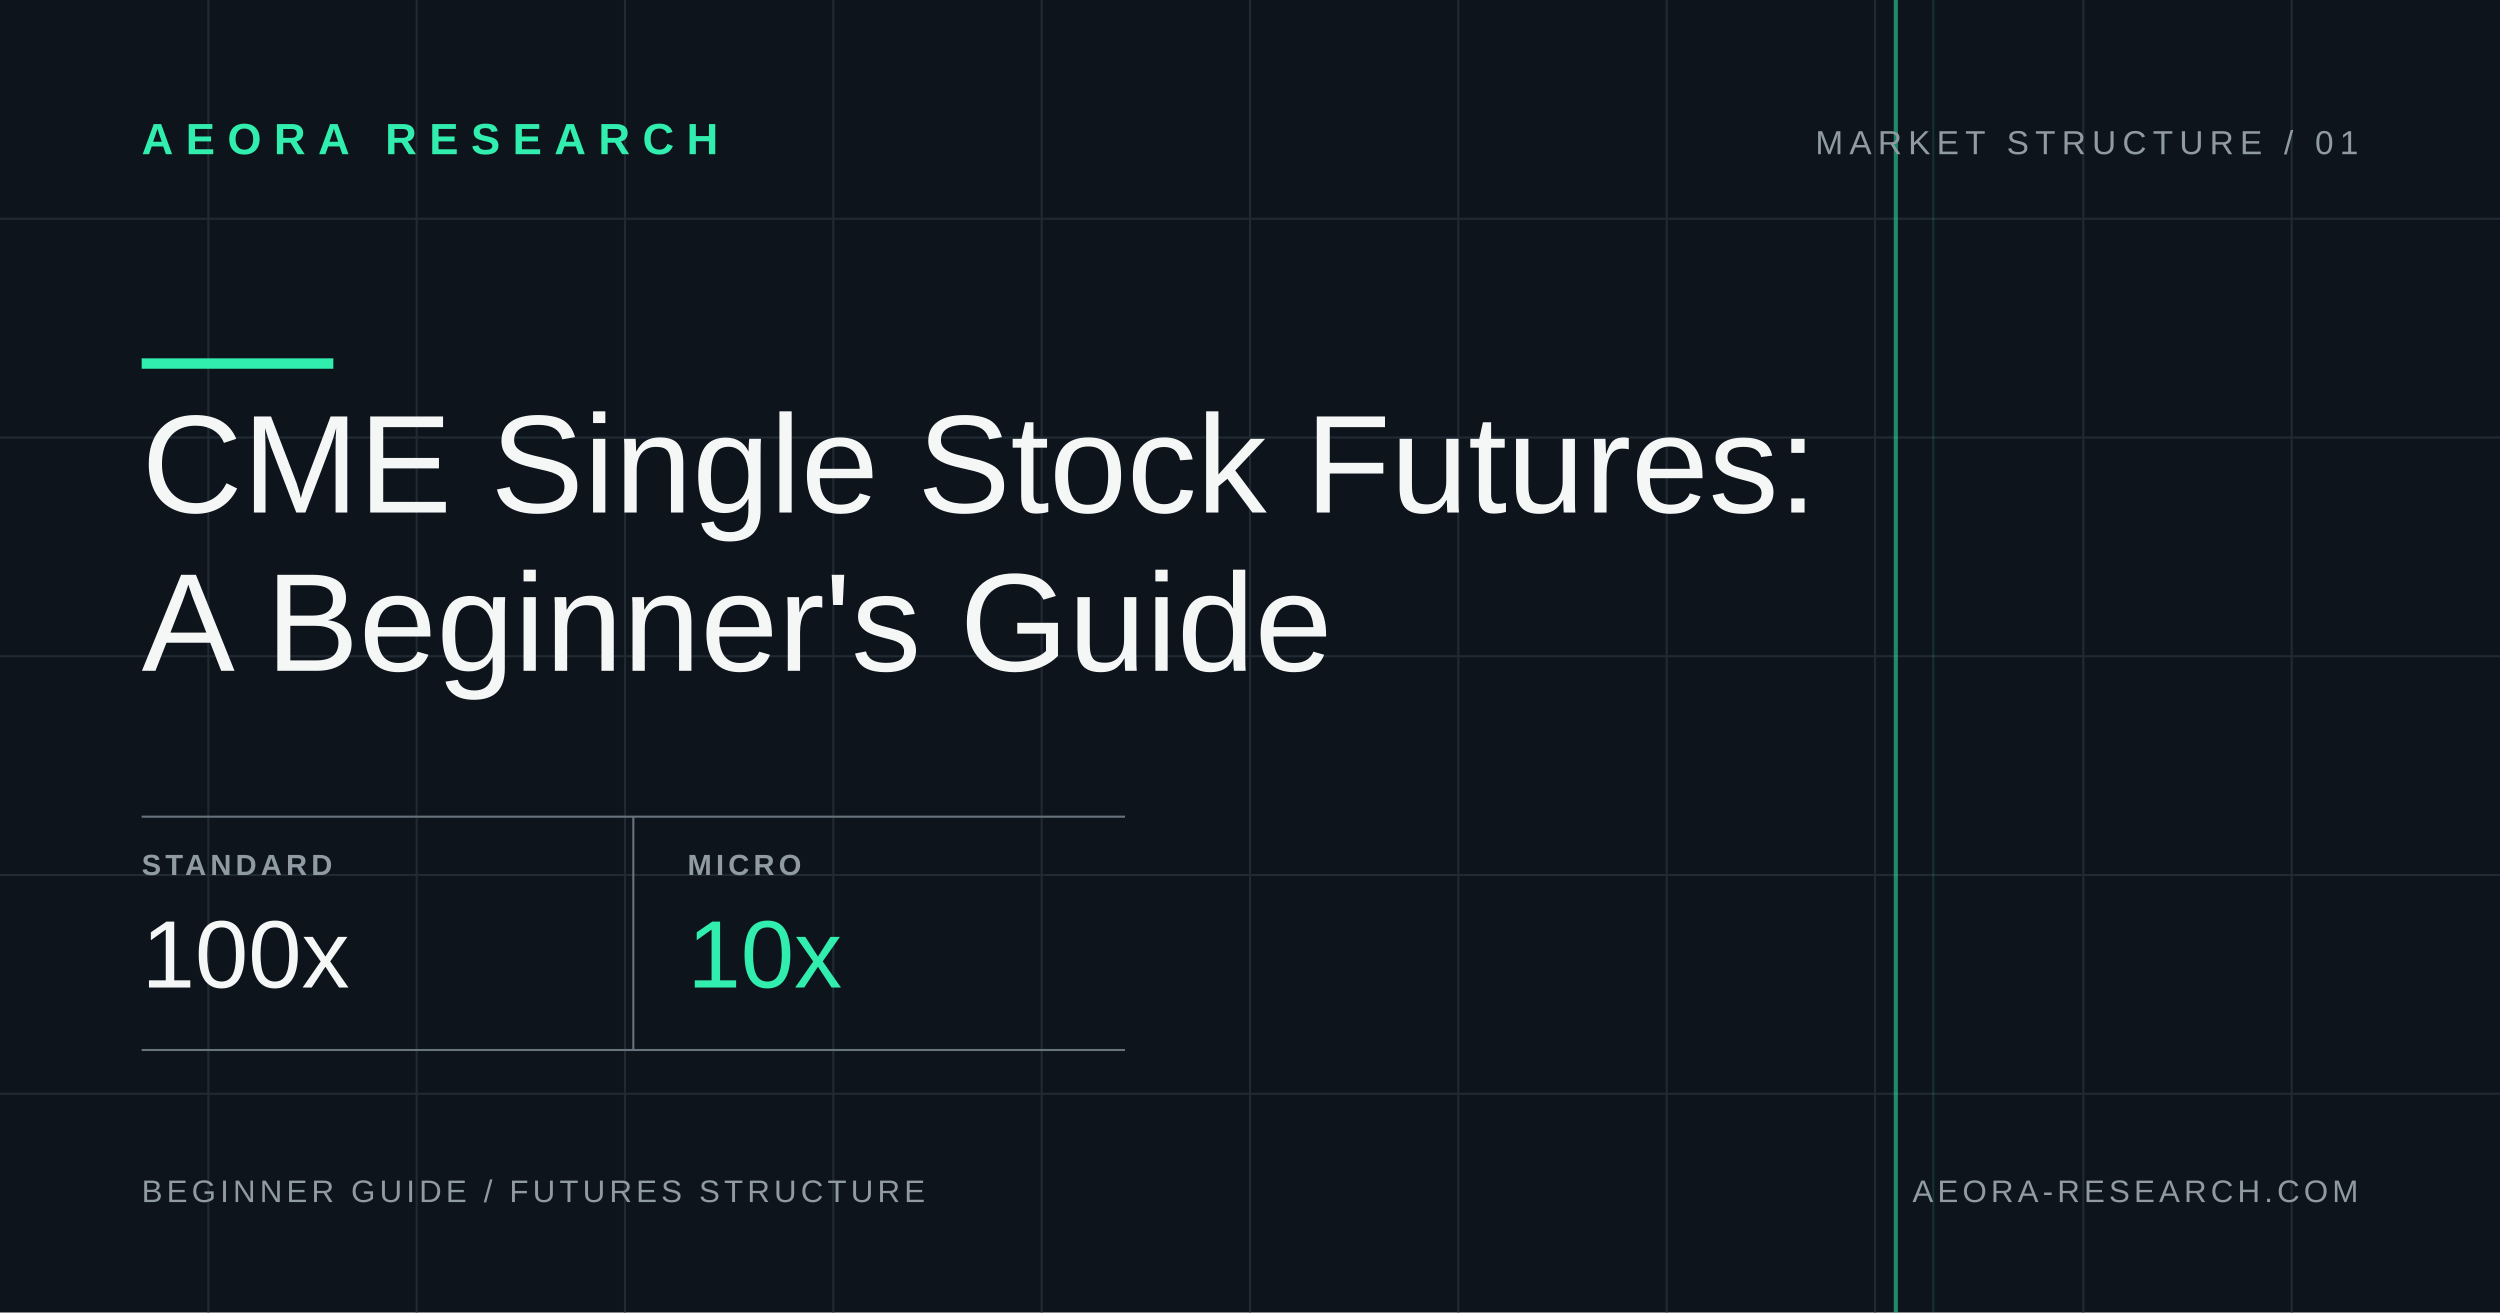
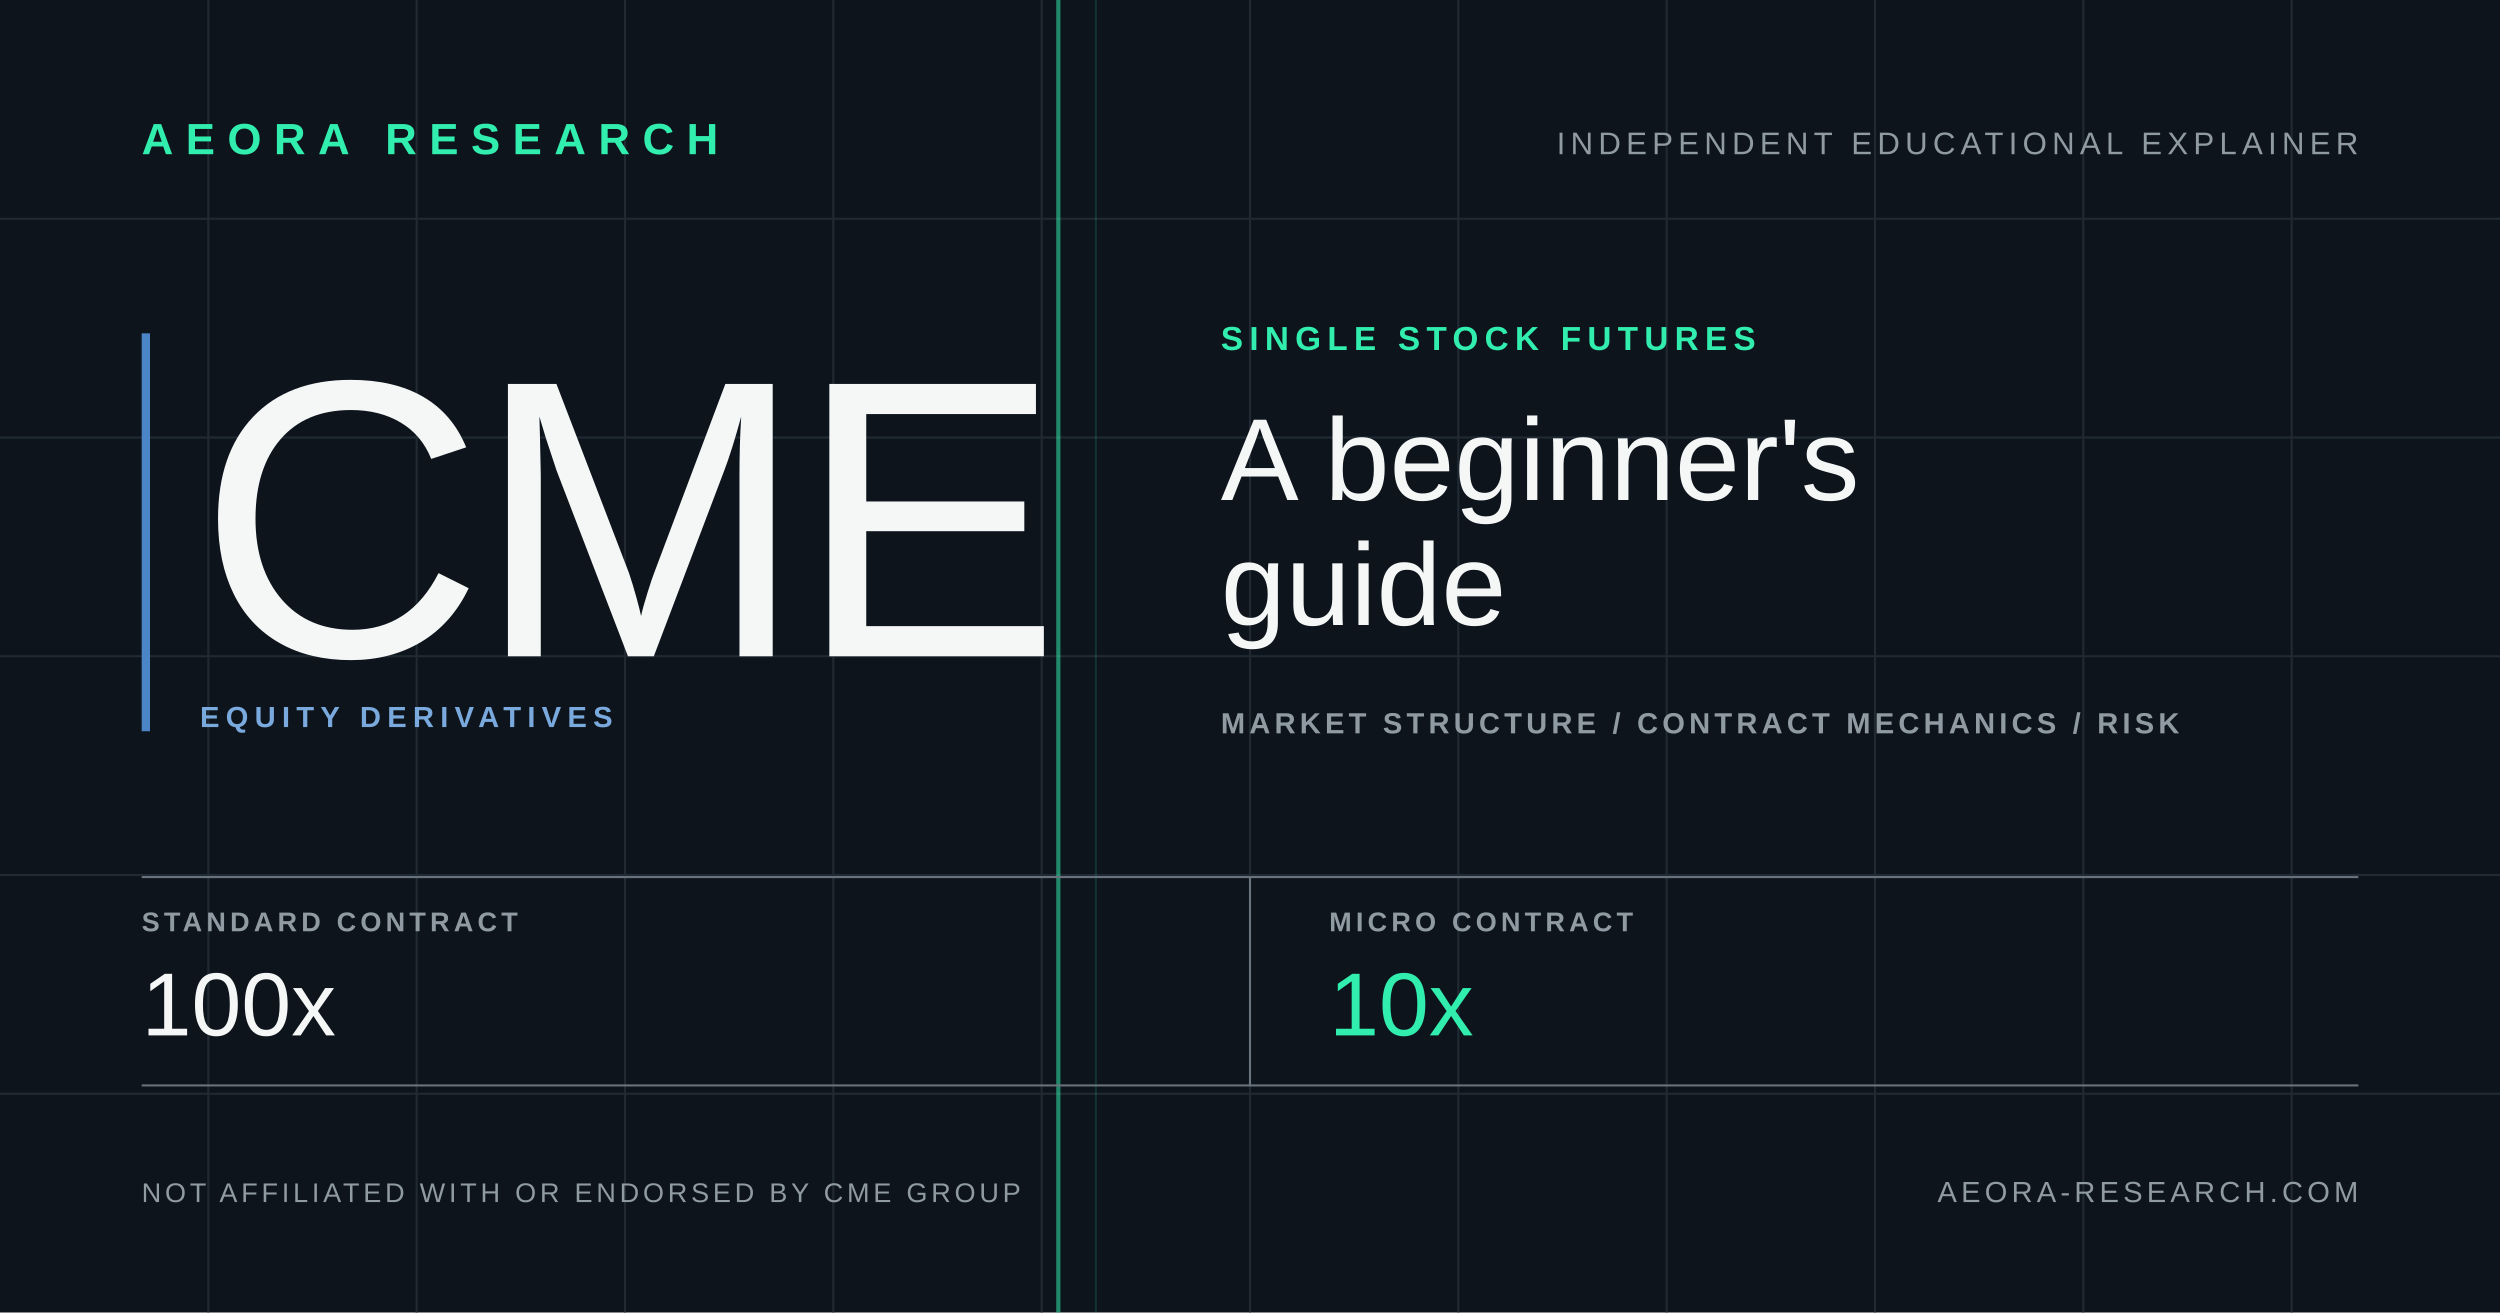
<svg xmlns="http://www.w3.org/2000/svg" width="1200" height="630" viewBox="0 0 1200 630" role="img" aria-labelledby="title description">
  <rect width="1200" height="630" fill="#0D141B" />
  <g stroke="#26313A" stroke-width="1" opacity="0.78">
    <path d="M0 105H1200M0 210H1200M0 315H1200M0 420H1200M0 525H1200" />
    <path d="M100 0V630M200 0V630M300 0V630M400 0V630M500 0V630M600 0V630M700 0V630M800 0V630M900 0V630M1000 0V630M1100 0V630" />
  </g>
-   <path d="M910 0V630" stroke="#31EDAE" stroke-width="2" opacity="0.54" />
-   <path d="M928 0V630" stroke="#31EDAE" stroke-width="1" opacity="0.14" />
+   <path d="M508 0V630" stroke="#31EDAE" stroke-width="2" opacity="0.54" />
+   <path d="M526 0V630" stroke="#31EDAE" stroke-width="1" opacity="0.14" />
  <g font-family="Arial, sans-serif">
    <text x="68" y="74" fill="#31EDAE" font-size="21" font-weight="700" letter-spacing="6">AEORA RESEARCH</text>
-     <text x="1132" y="74" fill="#909AA3" font-size="16" text-anchor="end" letter-spacing="3">MARKET STRUCTURE / 01</text>
-     <rect x="68" y="172" width="92" height="5" fill="#31EDAE" />
-     <text x="68" y="246" fill="#F5F7F7" font-size="67" font-weight="400">CME Single Stock Futures:</text>
-     <text x="68" y="322" fill="#F5F7F7" font-size="67" font-weight="400">A Beginner's Guide</text>
-     <g transform="translate(68 392)">
-       <path d="M0 0H472M0 112H472M236 0V112" fill="none" stroke="#68737D" stroke-width="1" />
-       <text x="0" y="28" fill="#909AA3" font-size="14" font-weight="700" letter-spacing="2">STANDARD</text>
-       <text x="0" y="82" fill="#F5F7F7" font-size="46">100x</text>
-       <text x="262" y="28" fill="#909AA3" font-size="14" font-weight="700" letter-spacing="2">MICRO</text>
-       <text x="262" y="82" fill="#31EDAE" font-size="46">10x</text>
+     <text x="1132" y="74" fill="#909AA3" font-size="15" text-anchor="end" letter-spacing="2.5">INDEPENDENT EDUCATIONAL EXPLAINER</text>
+     <rect x="68" y="160" width="4" height="191" fill="#4A85C8" />
+     <text x="95" y="315" fill="#F5F7F7" font-size="190" font-weight="300" letter-spacing="-4">CME</text>
+     <text x="96" y="349" fill="#79A9DD" font-size="14" font-weight="700" letter-spacing="3">EQUITY DERIVATIVES</text>
+     <g transform="translate(586 168)">
+       <text x="0" y="0" fill="#31EDAE" font-size="16" font-weight="700" letter-spacing="3">SINGLE STOCK FUTURES</text>
+       <text x="0" y="72" fill="#F5F7F7" font-size="56" font-weight="400">A beginner's</text>
+       <text x="0" y="132" fill="#F5F7F7" font-size="56" font-weight="400">guide</text>
+       <text x="0" y="184" fill="#909AA3" font-size="14" font-weight="700" letter-spacing="2">MARKET STRUCTURE / CONTRACT MECHANICS / RISK</text>
    </g>
-     <text x="68" y="577" fill="#909AA3" font-size="15" letter-spacing="2">BEGINNER GUIDE / FUTURES STRUCTURE</text>
-     <text x="1132" y="577" fill="#909AA3" font-size="15" text-anchor="end" letter-spacing="2">AEORA-RESEARCH.COM</text>
+     <g transform="translate(68 421)">
+       <path d="M0 0H1064M0 100H1064M532 0V100" fill="none" stroke="#68737D" stroke-width="1" />
+       <text x="0" y="26" fill="#909AA3" font-size="13" font-weight="700" letter-spacing="2">STANDARD CONTRACT</text>
+       <text x="0" y="76" fill="#F5F7F7" font-size="43">100x</text>
+       <text x="570" y="26" fill="#909AA3" font-size="13" font-weight="700" letter-spacing="2">MICRO CONTRACT</text>
+       <text x="570" y="76" fill="#31EDAE" font-size="43">10x</text>
+     </g>
+     <text x="68" y="577" fill="#909AA3" font-size="13" letter-spacing="1.8">NOT AFFILIATED WITH OR ENDORSED BY CME GROUP</text>
+     <text x="1132" y="577" fill="#909AA3" font-size="14" text-anchor="end" letter-spacing="2">AEORA-RESEARCH.COM</text>
  </g>
</svg>
